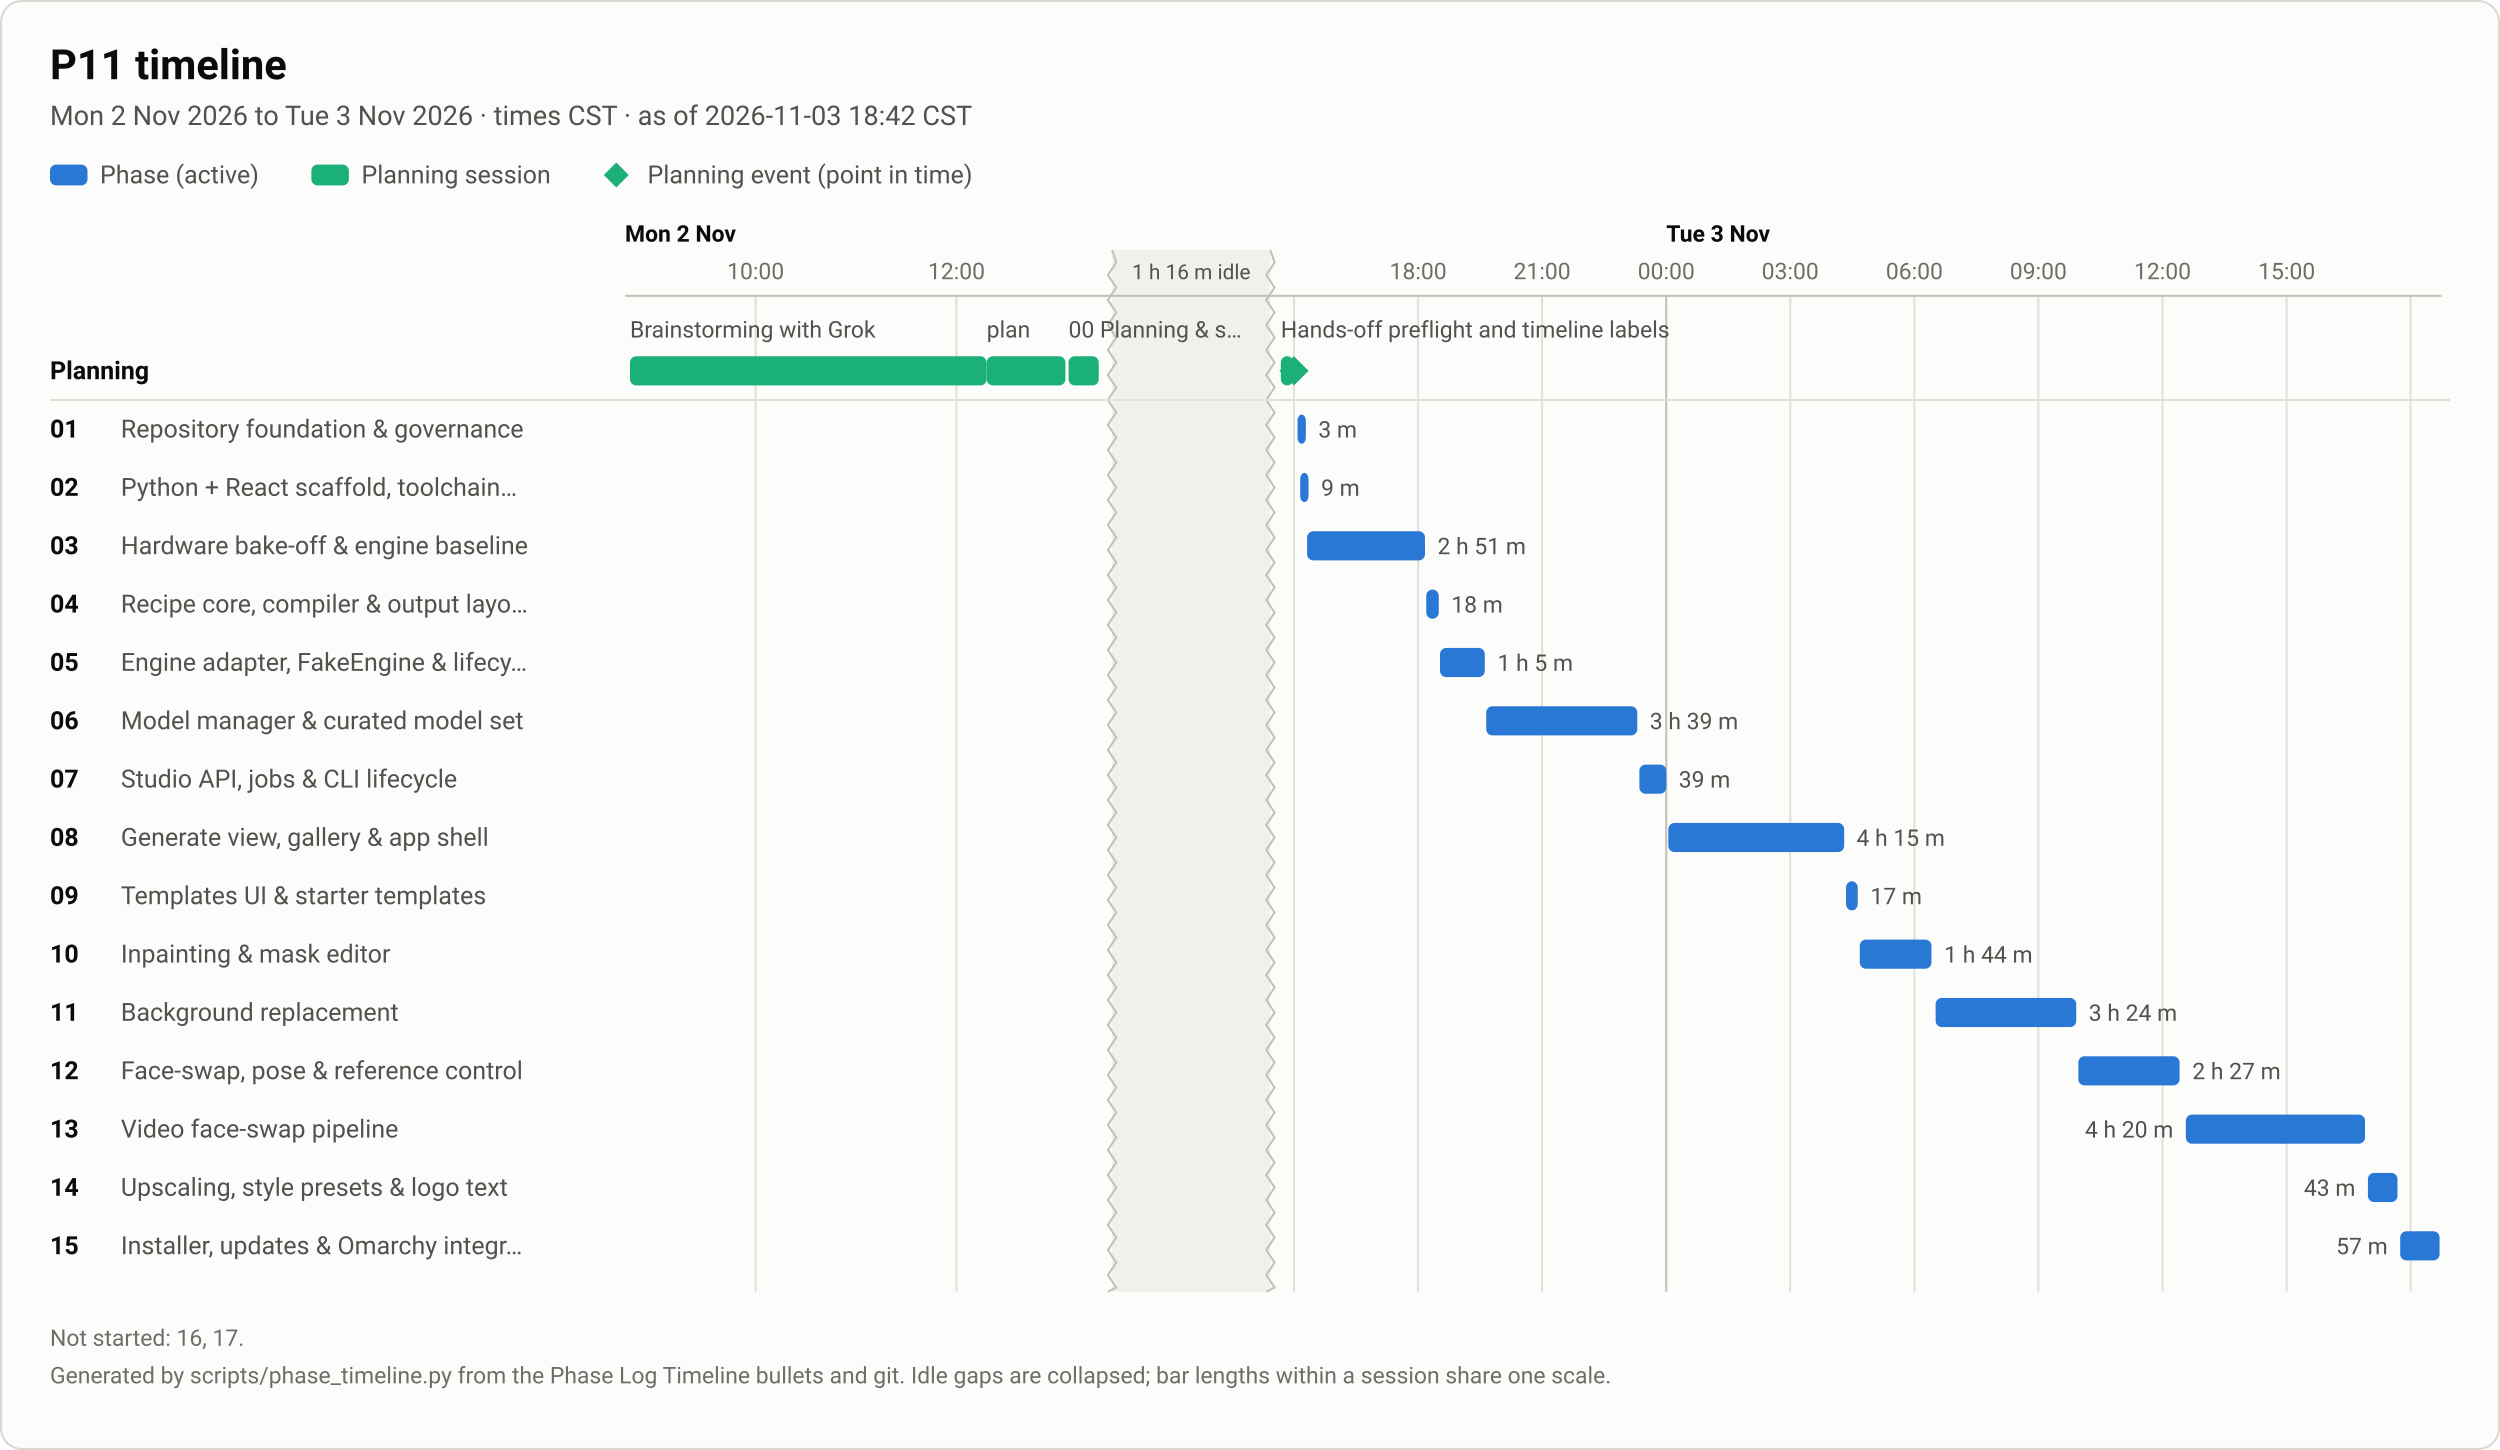
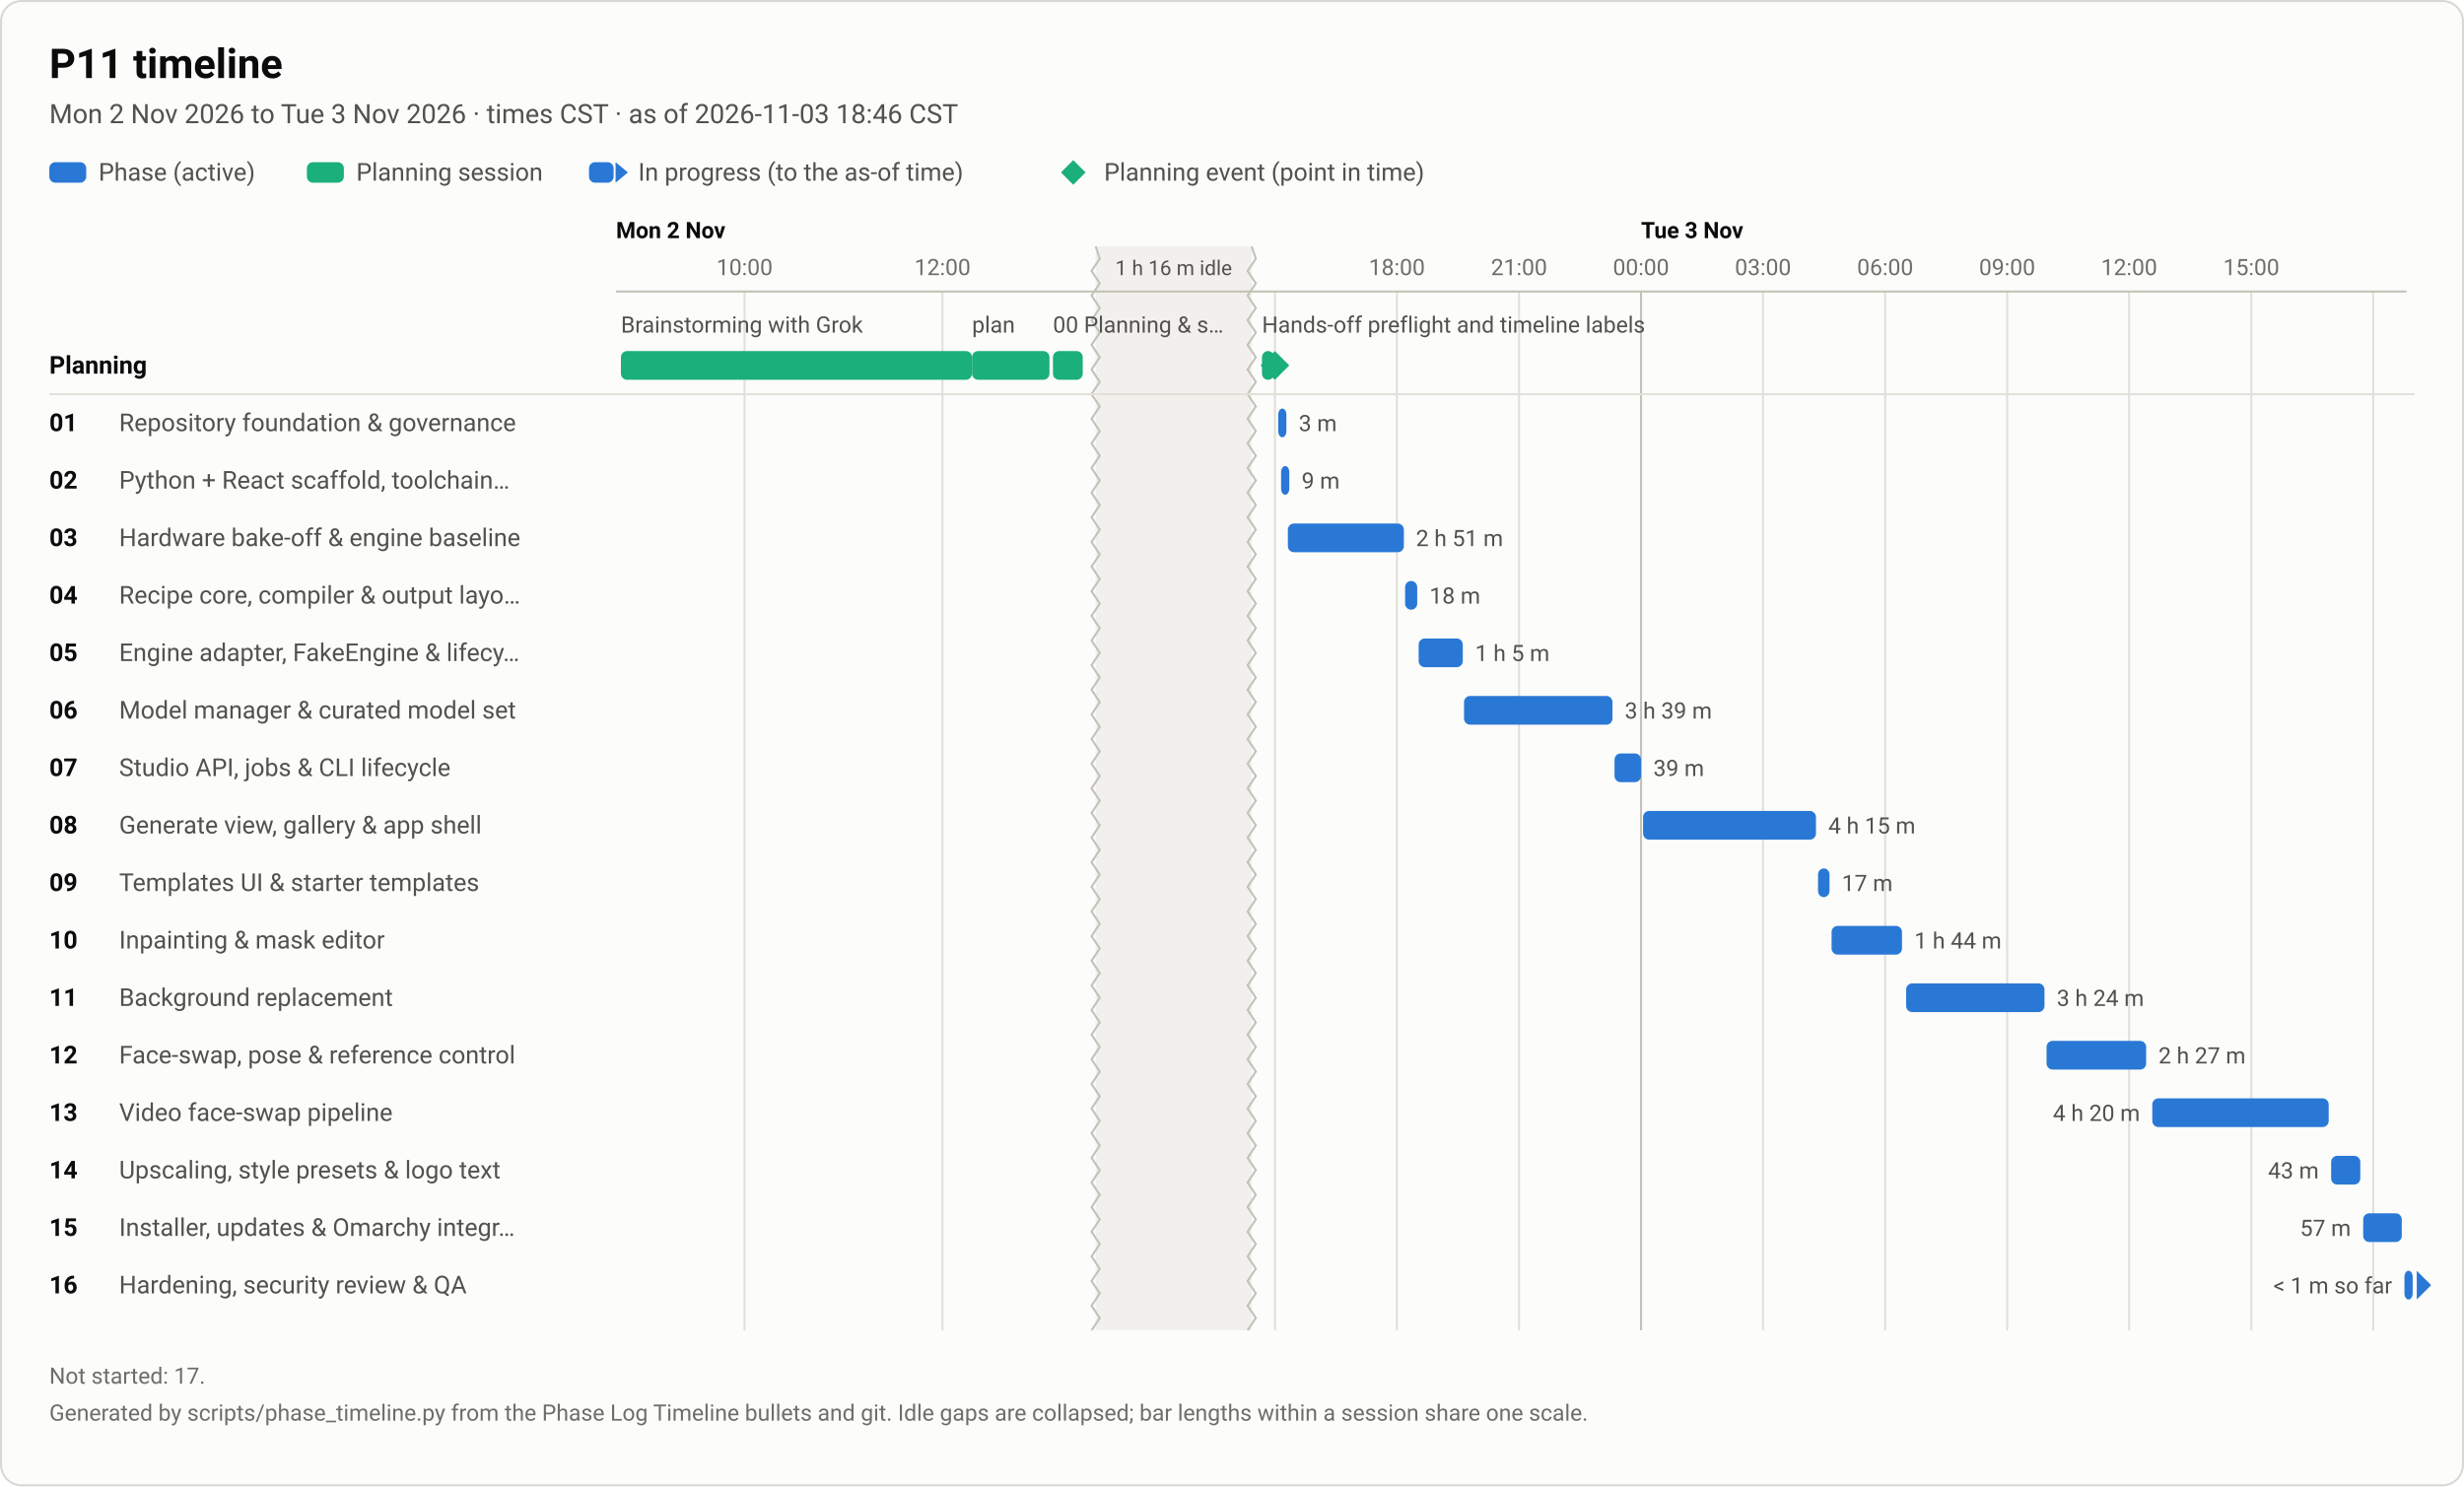
- <svg xmlns="http://www.w3.org/2000/svg" width="1200" height="696" viewBox="0 0 1200 696" role="img" aria-labelledby="tl-title tl-desc" font-family="system-ui, -apple-system, &quot;Segoe UI&quot;, Roboto, sans-serif" data-timeline-format="1">
+ <svg xmlns="http://www.w3.org/2000/svg" width="1200" height="724" viewBox="0 0 1200 724" role="img" aria-labelledby="tl-title tl-desc" font-family="system-ui, -apple-system, &quot;Segoe UI&quot;, Roboto, sans-serif" data-timeline-format="1">
  <style>.card{fill:#fcfcfb;stroke:#d9d8d2}.t1{fill:#0b0b0b}.t2{fill:#52514e}.t3{fill:#6f6d68}.grid{stroke:#e1e0d9}.axis{stroke:#c3c2b7}.brk{fill:#f1f0ec}.brke{stroke:#c3c2b7;fill:none}.ph{fill:#2a78d6}.pl{fill:#1baf7a}.tail{stroke:#2a78d6}.tailpl{stroke:#1baf7a}.hb{fill:#fbe1d6}.hl{stroke:#eb6834}.wo{stroke:#eb6834;fill:none}.ap{stroke:#0b0b0b;fill:none}.sep{stroke:#e1e0d9}text{font-variant-numeric:tabular-nums}@media (prefers-color-scheme: dark){.card{fill:#1a1a19;stroke:#3a3a37}.t1{fill:#f0efec}.t2{fill:#c3c2b7}.t3{fill:#a3a19a}.grid{stroke:#2c2c2a}.axis{stroke:#4a4a46}.brk{fill:#262624}.brke{stroke:#4a4a46;fill:none}.ph{fill:#3987e5}.pl{fill:#199e70}.tail{stroke:#3987e5}.tailpl{stroke:#199e70}.hb{fill:#4a2a1c}.hl{stroke:#d95926}.wo{stroke:#d95926;fill:none}.ap{stroke:#f0efec;fill:none}.sep{stroke:#2c2c2a}}</style>
  <defs>
    <pattern id="tl-hatch" patternUnits="userSpaceOnUse" width="6" height="6" patternTransform="rotate(45)">
      <rect class="hb" width="6" height="6" />
      <line class="hl" x1="1.5" y1="0" x2="1.5" y2="6" stroke-width="2.4" />
    </pattern>
  </defs>
-   <rect class="card" x="0.5" y="0.5" width="1199" height="695" rx="10" />
+   <rect class="card" x="0.5" y="0.5" width="1199" height="723" rx="10" />
  <text class="t1" x="24" y="38" font-size="20" font-weight="600">P11 timeline</text>
-   <text class="t2" x="24" y="60" font-size="13">Mon 2 Nov 2026 to Tue 3 Nov 2026 · times CST · as of 2026-11-03 18:42 CST</text>
+   <text class="t2" x="24" y="60" font-size="13">Mon 2 Nov 2026 to Tue 3 Nov 2026 · times CST · as of 2026-11-03 18:46 CST</text>
  <rect class="ph" x="24.0" y="79" width="18" height="10" rx="3" />
  <text class="t2" x="48" y="88" font-size="12">Phase (active)</text>
  <rect class="pl" x="149.462" y="79" width="18" height="10" rx="3" />
  <text class="t2" x="173.5" y="88" font-size="12">Planning session</text>
-   <path class="pl" d="M295.8 78l6 6l-6 6l-6-6z" />
-   <text class="t2" x="310.8" y="88" font-size="12">Planning event (point in time)</text>
+   <rect class="ph" x="286.848" y="79" width="12" height="10" rx="3" />
+   <path class="ph" d="M299.8 79l6 5l-6 5z" />
+   <text class="t2" x="310.8" y="88" font-size="12">In progress (to the as-of time)</text>
+   <path class="pl" d="M522.7 78l6 6l-6 6l-6-6z" />
+   <text class="t2" x="537.7" y="88" font-size="12">Planning event (point in time)</text>
  <text class="t1" x="300" y="116" font-size="11" font-weight="600">Mon 2 Nov</text>
-   <line class="grid" x1="362.7" x2="362.7" y1="142" y2="620" stroke-width="1" />
-   <text class="t3" x="362.7" y="134" font-size="11" text-anchor="middle">10:00</text>
-   <line class="grid" x1="459.1" x2="459.1" y1="142" y2="620" stroke-width="1" />
-   <text class="t3" x="459.1" y="134" font-size="11" text-anchor="middle">12:00</text>
-   <rect class="brk" x="533.8" y="120" width="76" height="500" />
-   <path class="brke" stroke-width="1" d="M533.8 120L535.8 126L531.8 132L535.8 138L531.8 144L535.8 150L531.8 156L535.8 162L531.8 168L535.8 174L531.8 180L535.8 186L531.8 192L535.8 198L531.8 204L535.8 210L531.8 216L535.8 222L531.8 228L535.8 234L531.8 240L535.8 246L531.8 252L535.8 258L531.8 264L535.8 270L531.8 276L535.8 282L531.8 288L535.8 294L531.8 300L535.8 306L531.8 312L535.8 318L531.8 324L535.8 330L531.8 336L535.8 342L531.8 348L535.8 354L531.8 360L535.8 366L531.8 372L535.8 378L531.8 384L535.8 390L531.8 396L535.8 402L531.8 408L535.8 414L531.8 420L535.8 426L531.8 432L535.8 438L531.8 444L535.8 450L531.8 456L535.8 462L531.8 468L535.8 474L531.8 480L535.8 486L531.8 492L535.8 498L531.8 504L535.8 510L531.8 516L535.8 522L531.8 528L535.8 534L531.8 540L535.8 546L531.8 552L535.8 558L531.8 564L535.8 570L531.8 576L535.8 582L531.8 588L535.8 594L531.8 600L535.8 606L531.8 612L535.8 618L531.8 620" />
-   <path class="brke" stroke-width="1" d="M609.8 120L611.8 126L607.8 132L611.8 138L607.8 144L611.8 150L607.8 156L611.8 162L607.8 168L611.8 174L607.8 180L611.8 186L607.8 192L611.8 198L607.8 204L611.8 210L607.8 216L611.8 222L607.8 228L611.8 234L607.8 240L611.8 246L607.8 252L611.8 258L607.8 264L611.8 270L607.8 276L611.8 282L607.8 288L611.8 294L607.8 300L611.8 306L607.8 312L611.8 318L607.8 324L611.8 330L607.8 336L611.8 342L607.8 348L611.8 354L607.8 360L611.8 366L607.8 372L611.8 378L607.8 384L611.8 390L607.8 396L611.8 402L607.8 408L611.8 414L607.8 420L611.8 426L607.8 432L611.8 438L607.8 444L611.8 450L607.8 456L611.8 462L607.8 468L611.8 474L607.8 480L611.8 486L607.8 492L611.8 498L607.8 504L611.8 510L607.8 516L611.8 522L607.8 528L611.8 534L607.8 540L611.8 546L607.8 552L611.8 558L607.8 564L611.8 570L607.8 576L611.8 582L607.8 588L611.8 594L607.8 600L611.8 606L607.8 612L611.8 618L607.8 620" />
-   <text class="t2" x="571.8" y="134" font-size="10" text-anchor="middle">1 h 16 m idle</text>
-   <line class="grid" x1="621.1" x2="621.1" y1="142" y2="620" stroke-width="1" />
-   <line class="grid" x1="680.7" x2="680.7" y1="142" y2="620" stroke-width="1" />
-   <text class="t3" x="680.7" y="134" font-size="11" text-anchor="middle">18:00</text>
-   <line class="grid" x1="740.2" x2="740.2" y1="142" y2="620" stroke-width="1" />
-   <text class="t3" x="740.2" y="134" font-size="11" text-anchor="middle">21:00</text>
-   <line class="axis" x1="799.8" x2="799.8" y1="142" y2="620" stroke-width="1" />
-   <text class="t3" x="799.8" y="134" font-size="11" text-anchor="middle">00:00</text>
-   <text class="t1" x="799.8" y="116" font-size="11" font-weight="600">Tue 3 Nov</text>
-   <line class="grid" x1="859.3" x2="859.3" y1="142" y2="620" stroke-width="1" />
-   <text class="t3" x="859.3" y="134" font-size="11" text-anchor="middle">03:00</text>
-   <line class="grid" x1="918.9" x2="918.9" y1="142" y2="620" stroke-width="1" />
-   <text class="t3" x="918.9" y="134" font-size="11" text-anchor="middle">06:00</text>
-   <line class="grid" x1="978.4" x2="978.4" y1="142" y2="620" stroke-width="1" />
-   <text class="t3" x="978.4" y="134" font-size="11" text-anchor="middle">09:00</text>
-   <line class="grid" x1="1038" x2="1038" y1="142" y2="620" stroke-width="1" />
-   <text class="t3" x="1038" y="134" font-size="11" text-anchor="middle">12:00</text>
-   <line class="grid" x1="1097.6" x2="1097.6" y1="142" y2="620" stroke-width="1" />
-   <text class="t3" x="1097.6" y="134" font-size="11" text-anchor="middle">15:00</text>
-   <line class="grid" x1="1157.1" x2="1157.1" y1="142" y2="620" stroke-width="1" />
+   <line class="grid" x1="362.6" x2="362.6" y1="142" y2="648" stroke-width="1" />
+   <text class="t3" x="362.6" y="134" font-size="11" text-anchor="middle">10:00</text>
+   <line class="grid" x1="459" x2="459" y1="142" y2="648" stroke-width="1" />
+   <text class="t3" x="459" y="134" font-size="11" text-anchor="middle">12:00</text>
+   <rect class="brk" x="533.6" y="120" width="76" height="528" />
+   <path class="brke" stroke-width="1" d="M533.6 120L535.6 126L531.6 132L535.6 138L531.6 144L535.6 150L531.6 156L535.6 162L531.6 168L535.6 174L531.6 180L535.6 186L531.6 192L535.6 198L531.6 204L535.6 210L531.6 216L535.6 222L531.6 228L535.6 234L531.6 240L535.6 246L531.6 252L535.6 258L531.6 264L535.6 270L531.6 276L535.6 282L531.6 288L535.6 294L531.6 300L535.6 306L531.6 312L535.6 318L531.6 324L535.6 330L531.6 336L535.6 342L531.6 348L535.6 354L531.6 360L535.6 366L531.6 372L535.6 378L531.6 384L535.6 390L531.6 396L535.6 402L531.6 408L535.6 414L531.6 420L535.6 426L531.6 432L535.6 438L531.6 444L535.6 450L531.6 456L535.6 462L531.6 468L535.6 474L531.6 480L535.6 486L531.6 492L535.6 498L531.6 504L535.6 510L531.6 516L535.6 522L531.6 528L535.6 534L531.6 540L535.6 546L531.6 552L535.6 558L531.6 564L535.6 570L531.6 576L535.6 582L531.6 588L535.6 594L531.6 600L535.6 606L531.6 612L535.6 618L531.6 624L535.6 630L531.6 636L535.6 642L531.6 648" />
+   <path class="brke" stroke-width="1" d="M609.6 120L611.6 126L607.6 132L611.6 138L607.6 144L611.6 150L607.6 156L611.6 162L607.6 168L611.6 174L607.6 180L611.6 186L607.6 192L611.6 198L607.6 204L611.6 210L607.6 216L611.6 222L607.6 228L611.6 234L607.6 240L611.6 246L607.6 252L611.6 258L607.6 264L611.6 270L607.6 276L611.6 282L607.6 288L611.6 294L607.6 300L611.6 306L607.6 312L611.6 318L607.6 324L611.6 330L607.6 336L611.6 342L607.6 348L611.6 354L607.6 360L611.6 366L607.6 372L611.6 378L607.6 384L611.6 390L607.6 396L611.6 402L607.6 408L611.6 414L607.6 420L611.6 426L607.6 432L611.6 438L607.6 444L611.6 450L607.6 456L611.6 462L607.6 468L611.6 474L607.6 480L611.6 486L607.6 492L611.6 498L607.6 504L611.6 510L607.6 516L611.6 522L607.6 528L611.6 534L607.6 540L611.6 546L607.6 552L611.6 558L607.6 564L611.6 570L607.6 576L611.6 582L607.6 588L611.6 594L607.6 600L611.6 606L607.6 612L611.6 618L607.6 624L611.6 630L607.6 636L611.6 642L607.6 648" />
+   <text class="t2" x="571.6" y="134" font-size="10" text-anchor="middle">1 h 16 m idle</text>
+   <line class="grid" x1="620.9" x2="620.9" y1="142" y2="648" stroke-width="1" />
+   <line class="grid" x1="680.3" x2="680.3" y1="142" y2="648" stroke-width="1" />
+   <text class="t3" x="680.3" y="134" font-size="11" text-anchor="middle">18:00</text>
+   <line class="grid" x1="739.8" x2="739.8" y1="142" y2="648" stroke-width="1" />
+   <text class="t3" x="739.8" y="134" font-size="11" text-anchor="middle">21:00</text>
+   <line class="axis" x1="799.2" x2="799.2" y1="142" y2="648" stroke-width="1" />
+   <text class="t3" x="799.2" y="134" font-size="11" text-anchor="middle">00:00</text>
+   <text class="t1" x="799.2" y="116" font-size="11" font-weight="600">Tue 3 Nov</text>
+   <line class="grid" x1="858.6" x2="858.6" y1="142" y2="648" stroke-width="1" />
+   <text class="t3" x="858.6" y="134" font-size="11" text-anchor="middle">03:00</text>
+   <line class="grid" x1="918.1" x2="918.1" y1="142" y2="648" stroke-width="1" />
+   <text class="t3" x="918.1" y="134" font-size="11" text-anchor="middle">06:00</text>
+   <line class="grid" x1="977.5" x2="977.5" y1="142" y2="648" stroke-width="1" />
+   <text class="t3" x="977.5" y="134" font-size="11" text-anchor="middle">09:00</text>
+   <line class="grid" x1="1036.9" x2="1036.9" y1="142" y2="648" stroke-width="1" />
+   <text class="t3" x="1036.9" y="134" font-size="11" text-anchor="middle">12:00</text>
+   <line class="grid" x1="1096.4" x2="1096.4" y1="142" y2="648" stroke-width="1" />
+   <text class="t3" x="1096.4" y="134" font-size="11" text-anchor="middle">15:00</text>
+   <line class="grid" x1="1155.8" x2="1155.8" y1="142" y2="648" stroke-width="1" />
  <line class="axis" x1="300" x2="1172" y1="142" y2="142" stroke-width="1" />
  <text class="t1" x="24" y="182" font-size="12" font-weight="600">Planning</text>
  <g id="tl-plan1">
-     <rect class="pl" x="302.4" y="171" width="171.2" height="14" rx="3" />
+     <rect class="pl" x="302.4" y="171" width="171" height="14" rx="3" />
  </g>
  <text class="t2" x="302.4" y="162" font-size="11">Brainstorming with Grok</text>
  <g id="tl-plan2">
-     <rect class="pl" x="473.6" y="171" width="37.8" height="14" rx="3" />
+     <rect class="pl" x="473.4" y="171" width="37.7" height="14" rx="3" />
  </g>
-   <text class="t2" x="473.6" y="162" font-size="11">plan</text>
+   <text class="t2" x="473.4" y="162" font-size="11">plan</text>
  <g id="tl-p00">
-     <rect class="pl" x="512.9" y="171" width="14.5" height="14" rx="3" />
+     <rect class="pl" x="512.8" y="171" width="14.5" height="14" rx="3" />
  </g>
-   <text class="t2" x="512.9" y="162" font-size="11">00 Planning &amp; s…</text>
+   <text class="t2" x="512.8" y="162" font-size="11">00 Planning &amp; s…</text>
  <g id="tl-plan3">
-     <rect class="pl" x="614.8" y="171" width="6" height="14" rx="3" />
+     <rect class="pl" x="614.6" y="171" width="5.9" height="14" rx="3" />
  </g>
-   <text class="t2" x="614.8" y="162" font-size="11">Hands-off preflight and timeline labels</text>
+   <text class="t2" x="614.6" y="162" font-size="11">Hands-off preflight and timeline labels</text>
  <g id="tl-pf-13ee0d5">
-     <path class="pl" d="M621.1 171l7 7l-7 7l-7-7z" />
+     <path class="pl" d="M620.9 171l7 7l-7 7l-7-7z" />
  </g>
  <line class="sep" x1="24" x2="1176" y1="192" y2="192" stroke-width="1" />
  <text class="t1" x="24" y="210" font-size="12" font-weight="600">01</text>
  <text class="t2" x="58" y="210" font-size="12">Repository foundation &amp; governance</text>
  <g id="tl-p01">
-     <rect class="ph" x="622.8" y="199" width="4" height="14" rx="3" />
+     <rect class="ph" x="622.5" y="199" width="4" height="14" rx="3" />
  </g>
-   <text class="t2" x="632.8" y="210" font-size="11">3 m</text>
+   <text class="t2" x="632.5" y="210" font-size="11">3 m</text>
  <text class="t1" x="24" y="238" font-size="12" font-weight="600">02</text>
  <text class="t2" x="58" y="238" font-size="12">Python + React scaffold, toolchain…</text>
  <g id="tl-p02">
-     <rect class="ph" x="624.1" y="227" width="4" height="14" rx="3" />
+     <rect class="ph" x="623.9" y="227" width="4" height="14" rx="3" />
  </g>
-   <text class="t2" x="634.1" y="238" font-size="11">9 m</text>
+   <text class="t2" x="633.9" y="238" font-size="11">9 m</text>
  <text class="t1" x="24" y="266" font-size="12" font-weight="600">03</text>
  <text class="t2" x="58" y="266" font-size="12">Hardware bake-off &amp; engine baseline</text>
  <g id="tl-p03">
-     <rect class="ph" x="627.4" y="255" width="56.6" height="14" rx="3" />
+     <rect class="ph" x="627.2" y="255" width="56.5" height="14" rx="3" />
  </g>
-   <text class="t2" x="690" y="266" font-size="11">2 h 51 m</text>
+   <text class="t2" x="689.6" y="266" font-size="11">2 h 51 m</text>
  <text class="t1" x="24" y="294" font-size="12" font-weight="600">04</text>
  <text class="t2" x="58" y="294" font-size="12">Recipe core, compiler &amp; output layo…</text>
  <g id="tl-p04">
-     <rect class="ph" x="684.6" y="283" width="6" height="14" rx="3" />
+     <rect class="ph" x="684.3" y="283" width="5.9" height="14" rx="3" />
  </g>
-   <text class="t2" x="696.6" y="294" font-size="11">18 m</text>
+   <text class="t2" x="696.2" y="294" font-size="11">18 m</text>
  <text class="t1" x="24" y="322" font-size="12" font-weight="600">05</text>
  <text class="t2" x="58" y="322" font-size="12">Engine adapter, FakeEngine &amp; lifecy…</text>
  <g id="tl-p05">
-     <rect class="ph" x="691.2" y="311" width="21.5" height="14" rx="3" />
+     <rect class="ph" x="690.9" y="311" width="21.5" height="14" rx="3" />
  </g>
-   <text class="t2" x="718.8" y="322" font-size="11">1 h 5 m</text>
+   <text class="t2" x="718.4" y="322" font-size="11">1 h 5 m</text>
  <text class="t1" x="24" y="350" font-size="12" font-weight="600">06</text>
  <text class="t2" x="58" y="350" font-size="12">Model manager &amp; curated model set</text>
  <g id="tl-p06">
-     <rect class="ph" x="713.4" y="339" width="72.5" height="14" rx="3" />
+     <rect class="ph" x="713" y="339" width="72.3" height="14" rx="3" />
  </g>
-   <text class="t2" x="791.9" y="350" font-size="11">3 h 39 m</text>
+   <text class="t2" x="791.3" y="350" font-size="11">3 h 39 m</text>
  <text class="t1" x="24" y="378" font-size="12" font-weight="600">07</text>
  <text class="t2" x="58" y="378" font-size="12">Studio API, jobs &amp; CLI lifecycle</text>
  <g id="tl-p07">
-     <rect class="ph" x="786.9" y="367" width="12.9" height="14" rx="3" />
+     <rect class="ph" x="786.3" y="367" width="12.9" height="14" rx="3" />
  </g>
-   <text class="t2" x="805.8" y="378" font-size="11">39 m</text>
+   <text class="t2" x="805.2" y="378" font-size="11">39 m</text>
  <text class="t1" x="24" y="406" font-size="12" font-weight="600">08</text>
  <text class="t2" x="58" y="406" font-size="12">Generate view, gallery &amp; app shell</text>
  <g id="tl-p08">
-     <rect class="ph" x="800.8" y="395" width="84.4" height="14" rx="3" />
+     <rect class="ph" x="800.2" y="395" width="84.2" height="14" rx="3" />
  </g>
-   <text class="t2" x="891.1" y="406" font-size="11">4 h 15 m</text>
+   <text class="t2" x="890.4" y="406" font-size="11">4 h 15 m</text>
  <text class="t1" x="24" y="434" font-size="12" font-weight="600">09</text>
  <text class="t2" x="58" y="434" font-size="12">Templates UI &amp; starter templates</text>
  <g id="tl-p09">
-     <rect class="ph" x="886.1" y="423" width="5.6" height="14" rx="3" />
+     <rect class="ph" x="885.4" y="423" width="5.6" height="14" rx="3" />
  </g>
-   <text class="t2" x="897.8" y="434" font-size="11">17 m</text>
+   <text class="t2" x="897" y="434" font-size="11">17 m</text>
  <text class="t1" x="24" y="462" font-size="12" font-weight="600">10</text>
  <text class="t2" x="58" y="462" font-size="12">Inpainting &amp; mask editor</text>
  <g id="tl-p10">
-     <rect class="ph" x="892.7" y="451" width="34.4" height="14" rx="3" />
+     <rect class="ph" x="892" y="451" width="34.3" height="14" rx="3" />
  </g>
-   <text class="t2" x="933.2" y="462" font-size="11">1 h 44 m</text>
+   <text class="t2" x="932.3" y="462" font-size="11">1 h 44 m</text>
  <text class="t1" x="24" y="490" font-size="12" font-weight="600">11</text>
  <text class="t2" x="58" y="490" font-size="12">Background replacement</text>
  <g id="tl-p11">
-     <rect class="ph" x="929.1" y="479" width="67.5" height="14" rx="3" />
+     <rect class="ph" x="928.3" y="479" width="67.4" height="14" rx="3" />
  </g>
-   <text class="t2" x="1002.6" y="490" font-size="11">3 h 24 m</text>
+   <text class="t2" x="1001.7" y="490" font-size="11">3 h 24 m</text>
  <text class="t1" x="24" y="518" font-size="12" font-weight="600">12</text>
  <text class="t2" x="58" y="518" font-size="12">Face-swap, pose &amp; reference control</text>
  <g id="tl-p12">
-     <rect class="ph" x="997.6" y="507" width="48.6" height="14" rx="3" />
+     <rect class="ph" x="996.7" y="507" width="48.5" height="14" rx="3" />
  </g>
-   <text class="t2" x="1052.3" y="518" font-size="11">2 h 27 m</text>
+   <text class="t2" x="1051.2" y="518" font-size="11">2 h 27 m</text>
  <text class="t1" x="24" y="546" font-size="12" font-weight="600">13</text>
  <text class="t2" x="58" y="546" font-size="12">Video face-swap pipeline</text>
  <g id="tl-p13">
-     <rect class="ph" x="1049.2" y="535" width="86" height="14" rx="3" />
+     <rect class="ph" x="1048.2" y="535" width="85.9" height="14" rx="3" />
  </g>
-   <text class="t2" x="1043.2" y="546" font-size="11" text-anchor="end">4 h 20 m</text>
+   <text class="t2" x="1042.2" y="546" font-size="11" text-anchor="end">4 h 20 m</text>
  <text class="t1" x="24" y="574" font-size="12" font-weight="600">14</text>
  <text class="t2" x="58" y="574" font-size="12">Upscaling, style presets &amp; logo text</text>
  <g id="tl-p14">
-     <rect class="ph" x="1136.6" y="563" width="14.2" height="14" rx="3" />
+     <rect class="ph" x="1135.3" y="563" width="14.2" height="14" rx="3" />
  </g>
-   <text class="t2" x="1130.6" y="574" font-size="11" text-anchor="end">43 m</text>
+   <text class="t2" x="1129.3" y="574" font-size="11" text-anchor="end">43 m</text>
  <text class="t1" x="24" y="602" font-size="12" font-weight="600">15</text>
  <text class="t2" x="58" y="602" font-size="12">Installer, updates &amp; Omarchy integr…</text>
  <g id="tl-p15">
-     <rect class="ph" x="1152.1" y="591" width="18.9" height="14" rx="3" />
+     <rect class="ph" x="1150.9" y="591" width="18.8" height="14" rx="3" />
  </g>
-   <text class="t2" x="1146.1" y="602" font-size="11" text-anchor="end">57 m</text>
-   <text class="t3" x="24" y="646" font-size="11">Not started: 16, 17.</text>
-   <text class="t3" x="24" y="664" font-size="11">Generated by scripts/phase_timeline.py from the Phase Log Timeline bullets and git. Idle gaps are collapsed; bar lengths within a session share one scale.</text>
+   <text class="t2" x="1144.9" y="602" font-size="11" text-anchor="end">57 m</text>
+   <text class="t1" x="24" y="630" font-size="12" font-weight="600">16</text>
+   <text class="t2" x="58" y="630" font-size="12">Hardening, security review &amp; QA</text>
+   <g id="tl-p16">
+     <rect class="ph" x="1171" y="619" width="4" height="14" rx="3" />
+     <path class="ph" d="M1177 619l7 7l-7 7z" />
+   </g>
+   <text class="t2" x="1165" y="630" font-size="11" text-anchor="end">&lt; 1 m so far</text>
+   <text class="t3" x="24" y="674" font-size="11">Not started: 17.</text>
+   <text class="t3" x="24" y="692" font-size="11">Generated by scripts/phase_timeline.py from the Phase Log Timeline bullets and git. Idle gaps are collapsed; bar lengths within a session share one scale.</text>
</svg>
